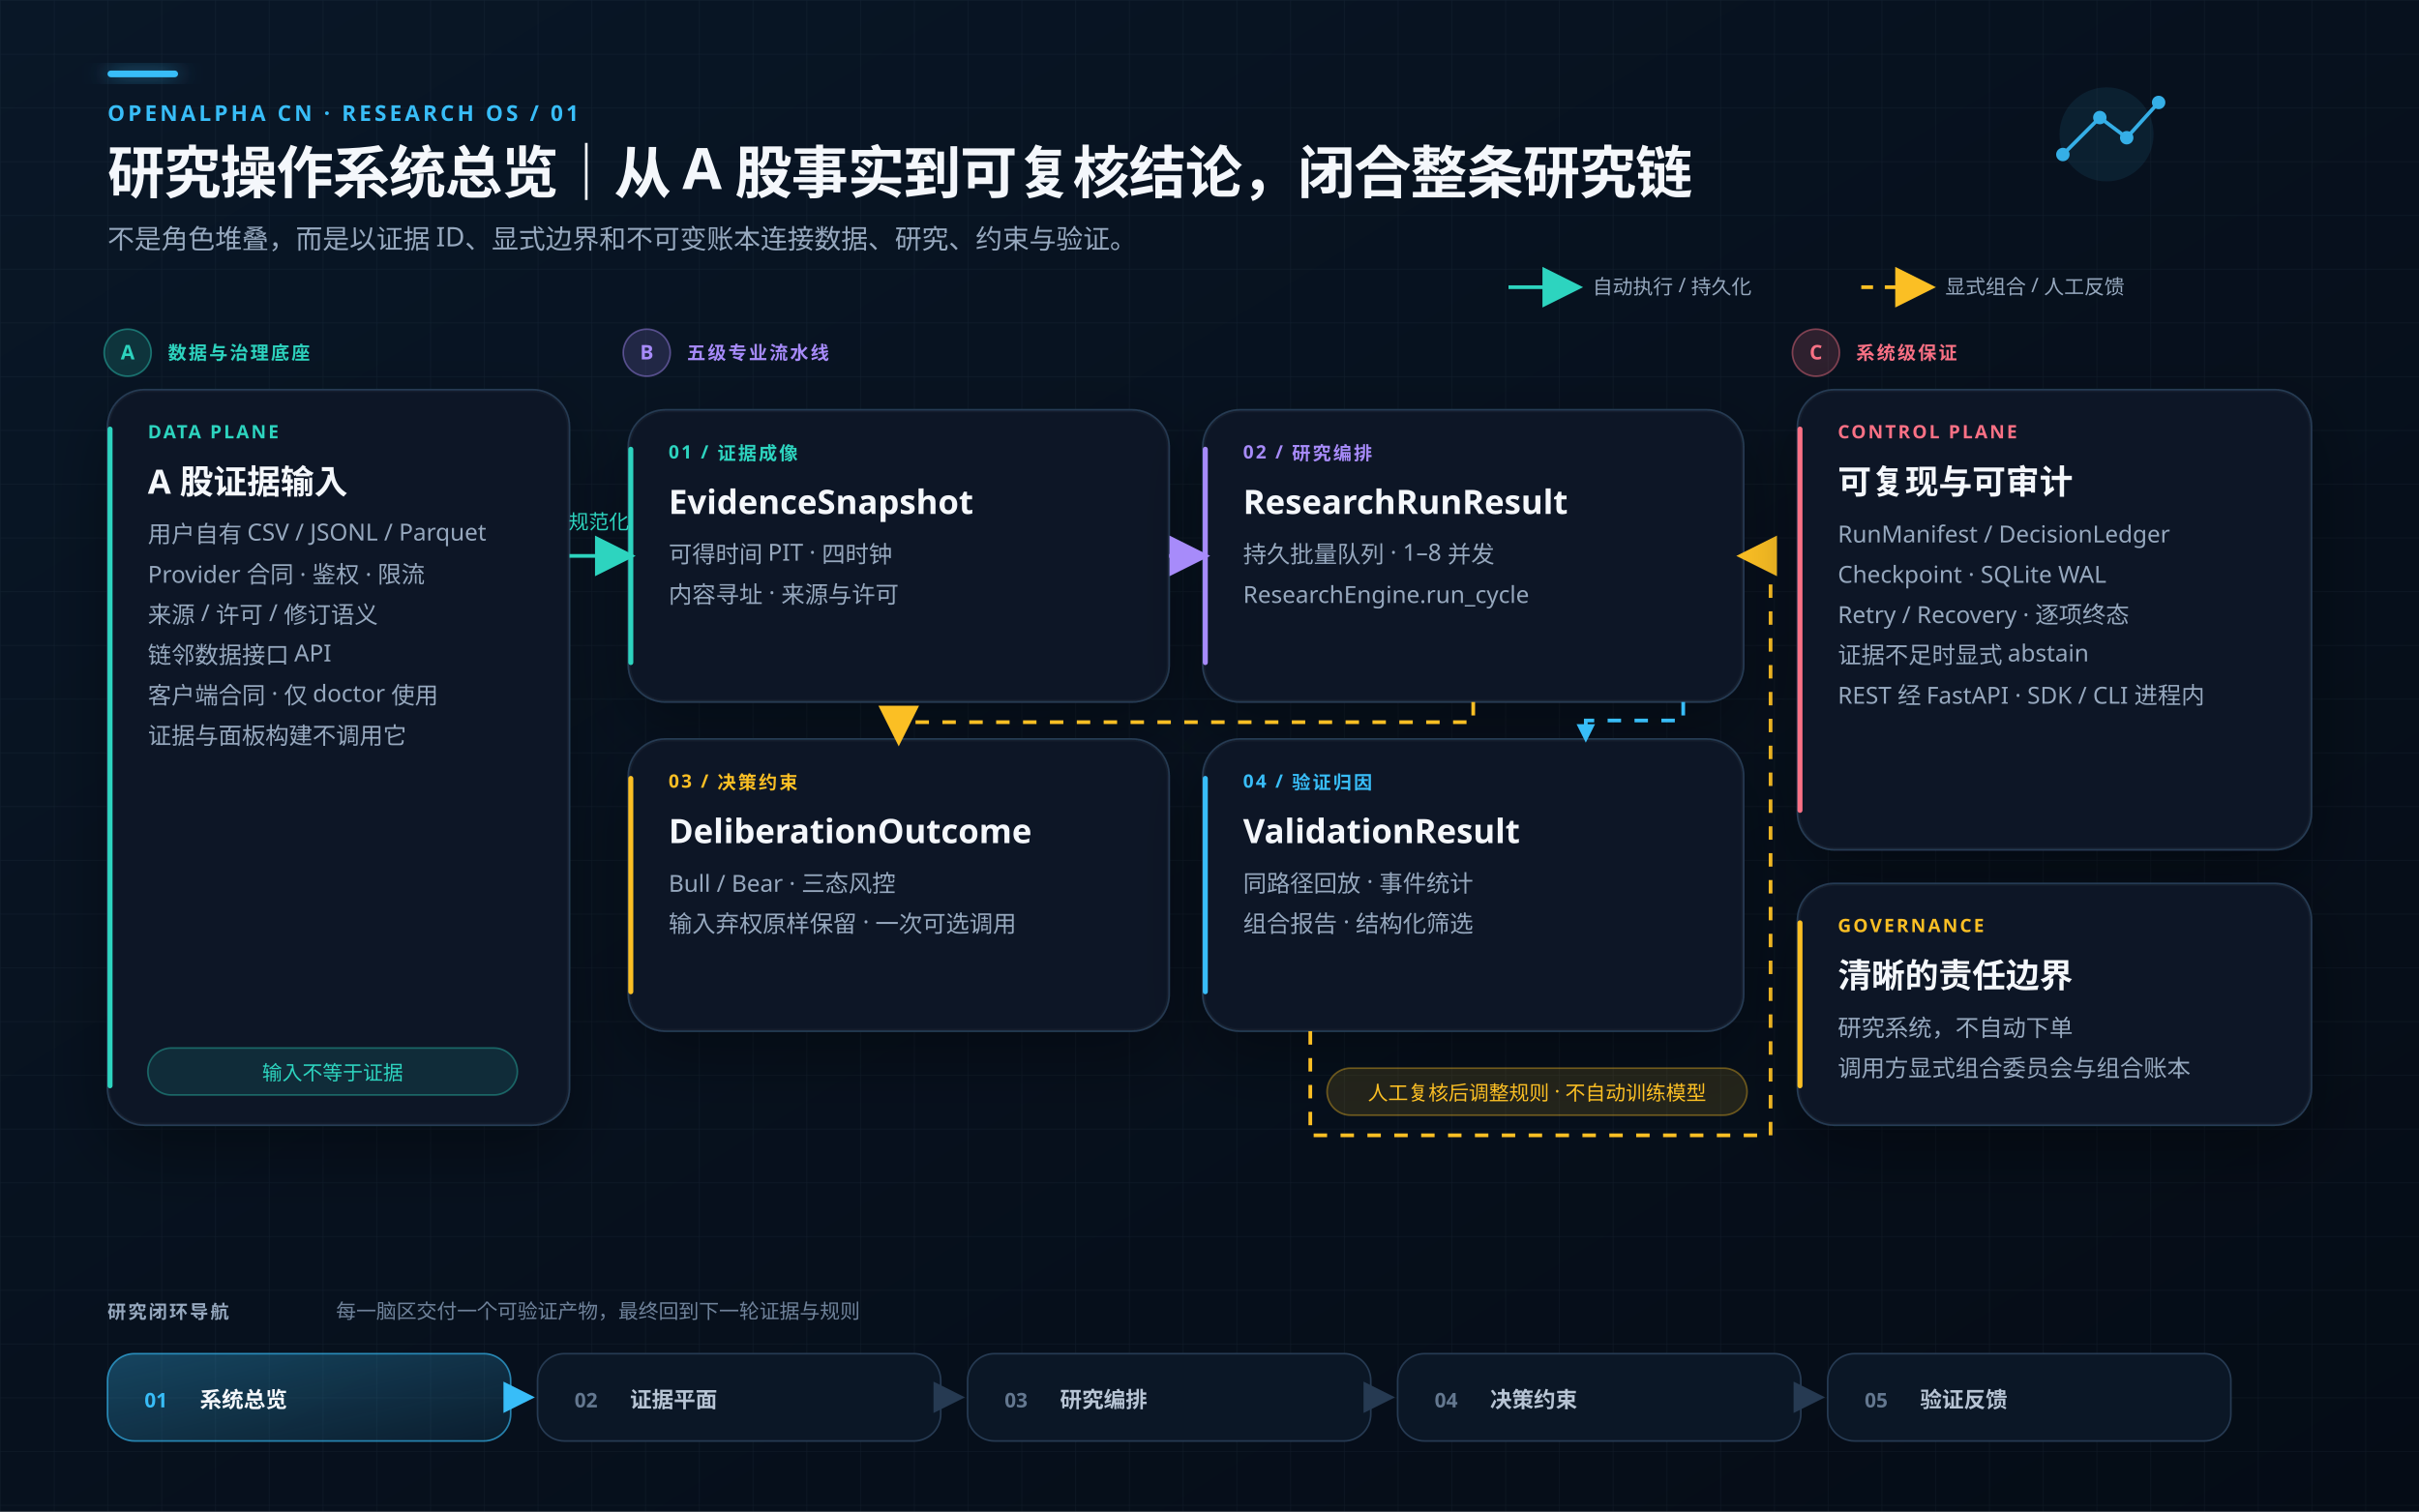
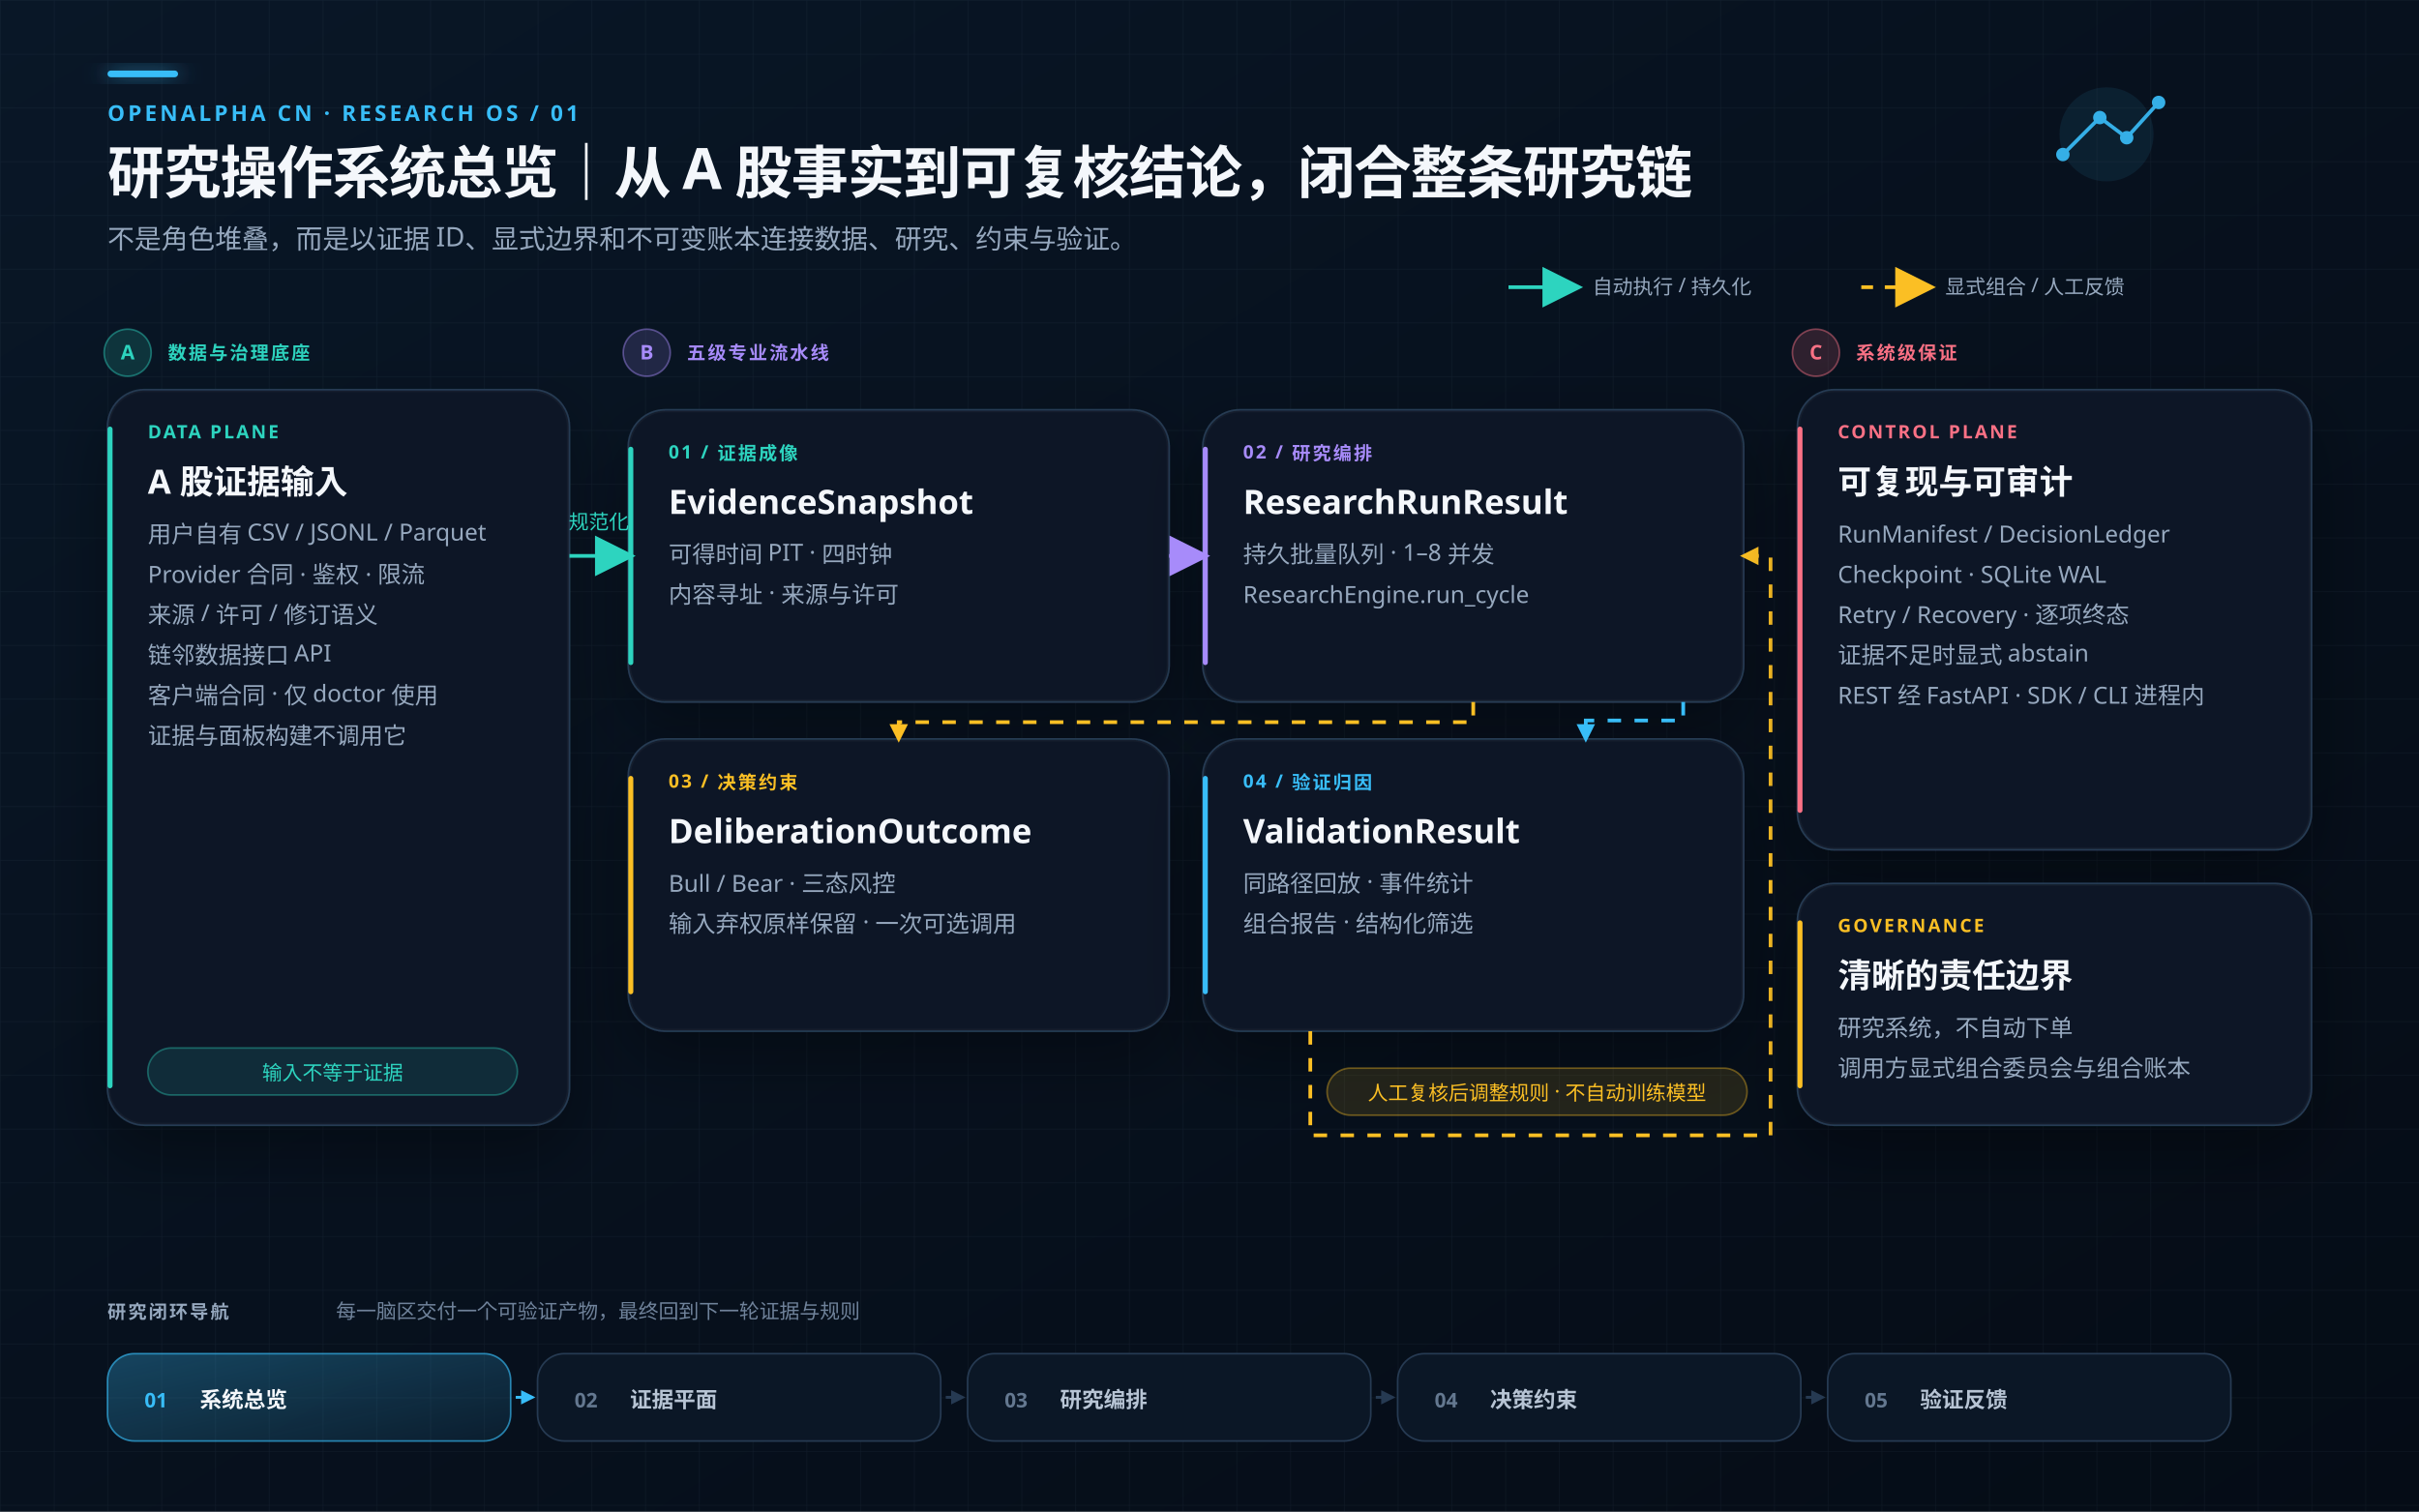
<svg xmlns="http://www.w3.org/2000/svg" width="1440" height="900" viewBox="0 0 1440 900" role="img" aria-labelledby="title desc">
  <defs>
    <linearGradient id="bgGradient" x1="0" y1="0" x2="1" y2="1">
      <stop offset="0" stop-color="#091727" />
      <stop offset=".48" stop-color="#07111E" />
      <stop offset="1" stop-color="#050C16" />
    </linearGradient>
    <radialGradient id="ambient" cx="0" cy="0" r="1" gradientTransform="translate(1160 40) rotate(135) scale(600 420)">
      <stop offset="0" stop-color="#38BDF8" stop-opacity=".16" />
      <stop offset=".62" stop-color="#38BDF8" stop-opacity=".025" />
      <stop offset="1" stop-color="#38BDF8" stop-opacity="0" />
    </radialGradient>
    <linearGradient id="activeNav" x1="0" y1="0" x2="1" y2="1">
      <stop offset="0" stop-color="#38BDF8" stop-opacity=".30" />
      <stop offset="1" stop-color="#38BDF8" stop-opacity=".08" />
    </linearGradient>
    <filter id="shadow" x="-20%" y="-20%" width="150%" height="170%">
      <feDropShadow dx="0" dy="16" stdDeviation="20" flood-color="#000000" flood-opacity=".34" />
    </filter>
    <filter id="softGlow" x="-100%" y="-100%" width="300%" height="300%">
      <feGaussianBlur stdDeviation="7" result="blur" />
      <feMerge>
        <feMergeNode in="blur" />
        <feMergeNode in="SourceGraphic" />
      </feMerge>
    </filter>
    <pattern id="grid" width="32" height="32" patternUnits="userSpaceOnUse">
      <path d="M32 0H0V32" fill="none" stroke="#6D87A3" stroke-width=".55" opacity=".12" />
    </pattern>
    <marker id="arrow-2DD4BF" markerWidth="11" markerHeight="11" refX="9" refY="5.5" orient="auto" markerUnits="strokeWidth">
      <path d="M0 0L11 5.5L0 11Z" fill="#2DD4BF" />
    </marker>
    <marker id="arrowShort-2DD4BF" markerWidth="5" markerHeight="5" refX="4" refY="2.5" orient="auto" markerUnits="strokeWidth">
      <path d="M0 0L5 2.5L0 5Z" fill="#2DD4BF" />
    </marker>
    <marker id="arrow-38BDF8" markerWidth="11" markerHeight="11" refX="9" refY="5.5" orient="auto" markerUnits="strokeWidth">
      <path d="M0 0L11 5.5L0 11Z" fill="#38BDF8" />
    </marker>
    <marker id="arrowShort-38BDF8" markerWidth="5" markerHeight="5" refX="4" refY="2.5" orient="auto" markerUnits="strokeWidth">
      <path d="M0 0L5 2.5L0 5Z" fill="#38BDF8" />
    </marker>
    <marker id="arrow-A78BFA" markerWidth="11" markerHeight="11" refX="9" refY="5.5" orient="auto" markerUnits="strokeWidth">
      <path d="M0 0L11 5.5L0 11Z" fill="#A78BFA" />
    </marker>
    <marker id="arrowShort-A78BFA" markerWidth="5" markerHeight="5" refX="4" refY="2.5" orient="auto" markerUnits="strokeWidth">
      <path d="M0 0L5 2.5L0 5Z" fill="#A78BFA" />
    </marker>
    <marker id="arrow-FBBF24" markerWidth="11" markerHeight="11" refX="9" refY="5.5" orient="auto" markerUnits="strokeWidth">
      <path d="M0 0L11 5.5L0 11Z" fill="#FBBF24" />
    </marker>
    <marker id="arrowShort-FBBF24" markerWidth="5" markerHeight="5" refX="4" refY="2.5" orient="auto" markerUnits="strokeWidth">
      <path d="M0 0L5 2.5L0 5Z" fill="#FBBF24" />
    </marker>
    <marker id="arrow-FB7185" markerWidth="11" markerHeight="11" refX="9" refY="5.5" orient="auto" markerUnits="strokeWidth">
      <path d="M0 0L11 5.5L0 11Z" fill="#FB7185" />
    </marker>
    <marker id="arrowShort-FB7185" markerWidth="5" markerHeight="5" refX="4" refY="2.5" orient="auto" markerUnits="strokeWidth">
      <path d="M0 0L5 2.5L0 5Z" fill="#FB7185" />
    </marker>
    <marker id="arrow-A3E635" markerWidth="11" markerHeight="11" refX="9" refY="5.5" orient="auto" markerUnits="strokeWidth">
      <path d="M0 0L11 5.5L0 11Z" fill="#A3E635" />
    </marker>
    <marker id="arrowShort-A3E635" markerWidth="5" markerHeight="5" refX="4" refY="2.5" orient="auto" markerUnits="strokeWidth">
      <path d="M0 0L5 2.5L0 5Z" fill="#A3E635" />
    </marker>
    <marker id="arrow-263A52" markerWidth="11" markerHeight="11" refX="9" refY="5.5" orient="auto" markerUnits="strokeWidth">
      <path d="M0 0L11 5.5L0 11Z" fill="#263A52" />
    </marker>
    <marker id="arrowShort-263A52" markerWidth="5" markerHeight="5" refX="4" refY="2.5" orient="auto" markerUnits="strokeWidth">
      <path d="M0 0L5 2.5L0 5Z" fill="#263A52" />
    </marker>
    <style>
      text { font-family: Geist, "Plus Jakarta Sans", "Noto Sans SC", "Microsoft YaHei", sans-serif; }
      .eyebrow { font-size: 13px; font-weight: 760; letter-spacing: 1.8px; }
      .title { font-size: 34px; font-weight: 760; letter-spacing: -.5px; }
      .subtitle { font-size: 16px; font-weight: 480; }
      .micro { font-size: 11px; font-weight: 760; letter-spacing: 1.25px; }
      .cardTitle { font-size: 20px; font-weight: 720; }
      .cardTitleTight { font-size: 17px; font-weight: 720; }
      .body { font-size: 14px; font-weight: 490; }
      .small { font-size: 12px; font-weight: 520; }
      .mono { font-size: 12px; font-weight: 680; font-family: Geist Mono, "Noto Sans Mono CJK SC", monospace; }
      .metric { font-size: 28px; font-weight: 780; letter-spacing: -.5px; }
      .nav { font-size: 13px; font-weight: 680; }
      .navNum { font-size: 12px; font-weight: 800; }
    </style>
  </defs>
  <rect width="1440" height="900" fill="#07111E" />
  <rect width="1440" height="900" fill="url(#bgGradient)" />
  <rect width="1440" height="900" fill="url(#ambient)" />
  <rect width="1440" height="900" fill="url(#grid)" />
  <rect x="64" y="42" width="42" height="4" rx="2" fill="#38BDF8" filter="url(#softGlow)" />
  <text x="64" y="72" class="eyebrow" fill="#38BDF8">OPENALPHA CN · RESEARCH OS / 01</text>
  <text x="64" y="115" class="title" fill="#F4F7FB">研究操作系统总览｜从 A 股事实到可复核结论，闭合整条研究链</text>
  <text x="64" y="148" class="subtitle" fill="#96A8BE">不是角色堆叠，而是以证据 ID、显式边界和不可变账本连接数据、研究、约束与验证。</text>
  <g transform="translate(1210 50)" opacity=".92">
    <circle cx="44" cy="30" r="28" fill="#38BDF8" opacity=".09" />
    <path d="M18 42L40 20L56 32L75 11" fill="none" stroke="#38BDF8" stroke-width="2.2" />
    <circle cx="18" cy="42" r="4" fill="#38BDF8" />
    <circle cx="40" cy="20" r="4" fill="#38BDF8" />
    <circle cx="56" cy="32" r="4" fill="#38BDF8" />
    <circle cx="75" cy="11" r="4" fill="#38BDF8" />
  </g>
  <line x1="898" y1="171" x2="938" y2="171" stroke="#2DD4BF" stroke-width="2.2" marker-end="url(#arrow-2DD4BF)" />
  <text x="948" y="175" class="small" fill="#96A8BE" text-anchor="start" opacity="1">自动执行 / 持久化</text>
  <line x1="1108" y1="171" x2="1148" y2="171" stroke="#FBBF24" stroke-width="2.2" stroke-dasharray="7 7" marker-end="url(#arrow-FBBF24)" />
  <text x="1158" y="175" class="small" fill="#96A8BE" text-anchor="start" opacity="1">显式组合 / 人工反馈</text>
  <circle cx="76" cy="210" r="14" fill="#2DD4BF" fill-opacity=".16" stroke="#2DD4BF" stroke-opacity=".45" />
  <text x="76" y="214" class="navNum" fill="#2DD4BF" text-anchor="middle" opacity="1">A</text>
  <text x="100" y="214" class="micro" fill="#2DD4BF" text-anchor="start" opacity="1">数据与治理底座</text>
  <rect x="64" y="232" width="275" height="438" rx="22" fill="#0C1928" stroke="#263A52" filter="url(#shadow)" />
  <rect x="65" y="233" width="273" height="436" rx="21" fill="none" stroke="#FFFFFF" stroke-opacity=".035" />
  <rect x="64" y="254" width="3" height="394" rx="1.5" fill="#2DD4BF" />
  <text x="88" y="261" class="micro" fill="#2DD4BF" text-anchor="start" opacity="1">DATA PLANE</text>
  <text x="88" y="294" class="cardTitle" fill="#F4F7FB" text-anchor="start" opacity="1">A 股证据输入</text>
  <text x="88" y="323" class="body" fill="#96A8BE" text-anchor="start" opacity="1">用户自有 CSV / JSONL / Parquet</text>
  <text x="88" y="347" class="body" fill="#96A8BE" text-anchor="start" opacity="1">Provider 合同 · 鉴权 · 限流</text>
  <text x="88" y="371" class="body" fill="#96A8BE" text-anchor="start" opacity="1">来源 / 许可 / 修订语义</text>
  <text x="88" y="395" class="body" fill="#96A8BE" text-anchor="start" opacity="1">链邻数据接口 API</text>
  <text x="88" y="419" class="body" fill="#96A8BE" text-anchor="start" opacity="1">客户端合同 · 仅 doctor 使用</text>
  <text x="88" y="443" class="body" fill="#96A8BE" text-anchor="start" opacity="1">证据与面板构建不调用它</text>
  <rect x="88" y="624" width="220" height="28" rx="14" fill="#2DD4BF" fill-opacity="0.12" stroke="#2DD4BF" stroke-opacity=".38" />
  <text x="198.0" y="643" class="small" fill="#2DD4BF" text-anchor="middle" opacity="1">输入不等于证据</text>
  <circle cx="385" cy="210" r="14" fill="#A78BFA" fill-opacity=".16" stroke="#A78BFA" stroke-opacity=".45" />
  <text x="385" y="214" class="navNum" fill="#A78BFA" text-anchor="middle" opacity="1">B</text>
  <text x="409" y="214" class="micro" fill="#A78BFA" text-anchor="start" opacity="1">五级专业流水线</text>
  <rect x="374" y="244" width="322" height="174" rx="22" fill="#0C1928" stroke="#263A52" filter="url(#shadow)" />
  <rect x="375" y="245" width="320" height="172" rx="21" fill="none" stroke="#FFFFFF" stroke-opacity=".035" />
  <rect x="374" y="266" width="3" height="130" rx="1.5" fill="#2DD4BF" />
  <text x="398" y="273" class="micro" fill="#2DD4BF" text-anchor="start" opacity="1">01 / 证据成像</text>
  <text x="398" y="306" class="cardTitle" fill="#F4F7FB" text-anchor="start" opacity="1">EvidenceSnapshot</text>
  <text x="398" y="335" class="body" fill="#96A8BE" text-anchor="start" opacity="1">可得时间 PIT · 四时钟</text>
  <text x="398" y="359" class="body" fill="#96A8BE" text-anchor="start" opacity="1">内容寻址 · 来源与许可</text>
  <rect x="716" y="244" width="322" height="174" rx="22" fill="#0C1928" stroke="#263A52" filter="url(#shadow)" />
  <rect x="717" y="245" width="320" height="172" rx="21" fill="none" stroke="#FFFFFF" stroke-opacity=".035" />
  <rect x="716" y="266" width="3" height="130" rx="1.5" fill="#A78BFA" />
  <text x="740" y="273" class="micro" fill="#A78BFA" text-anchor="start" opacity="1">02 / 研究编排</text>
  <text x="740" y="306" class="cardTitle" fill="#F4F7FB" text-anchor="start" opacity="1">ResearchRunResult</text>
  <text x="740" y="335" class="body" fill="#96A8BE" text-anchor="start" opacity="1">持久批量队列 · 1–8 并发</text>
  <text x="740" y="359" class="body" fill="#96A8BE" text-anchor="start" opacity="1">ResearchEngine.run_cycle</text>
  <rect x="374" y="440" width="322" height="174" rx="22" fill="#0C1928" stroke="#263A52" filter="url(#shadow)" />
  <rect x="375" y="441" width="320" height="172" rx="21" fill="none" stroke="#FFFFFF" stroke-opacity=".035" />
  <rect x="374" y="462" width="3" height="130" rx="1.5" fill="#FBBF24" />
  <text x="398" y="469" class="micro" fill="#FBBF24" text-anchor="start" opacity="1">03 / 决策约束</text>
  <text x="398" y="502" class="cardTitle" fill="#F4F7FB" text-anchor="start" opacity="1">DeliberationOutcome</text>
  <text x="398" y="531" class="body" fill="#96A8BE" text-anchor="start" opacity="1">Bull / Bear · 三态风控</text>
  <text x="398" y="555" class="body" fill="#96A8BE" text-anchor="start" opacity="1">输入弃权原样保留 · 一次可选调用</text>
  <rect x="716" y="440" width="322" height="174" rx="22" fill="#0C1928" stroke="#263A52" filter="url(#shadow)" />
  <rect x="717" y="441" width="320" height="172" rx="21" fill="none" stroke="#FFFFFF" stroke-opacity=".035" />
  <rect x="716" y="462" width="3" height="130" rx="1.5" fill="#38BDF8" />
  <text x="740" y="469" class="micro" fill="#38BDF8" text-anchor="start" opacity="1">04 / 验证归因</text>
  <text x="740" y="502" class="cardTitle" fill="#F4F7FB" text-anchor="start" opacity="1">ValidationResult</text>
  <text x="740" y="531" class="body" fill="#96A8BE" text-anchor="start" opacity="1">同路径回放 · 事件统计</text>
  <text x="740" y="555" class="body" fill="#96A8BE" text-anchor="start" opacity="1">组合报告 · 结构化筛选</text>
  <path d="M696 331L716 331" fill="none" stroke="#A78BFA" stroke-width="2.2" marker-end="url(#arrow-A78BFA)" />
-   <path d="M877 418V430H535V440" fill="none" stroke="#FBBF24" stroke-width="2.2" stroke-dasharray="8 8" marker-end="url(#arrow-FBBF24)" opacity="1" />
+   <path d="M877 418V430H535V440" fill="none" stroke="#FBBF24" stroke-width="2.2" stroke-dasharray="8 8" marker-end="url(#arrowShort-FBBF24)" opacity="1" />
  <path d="M1002 418V429H944V440" fill="none" stroke="#38BDF8" stroke-width="2.2" stroke-dasharray="8 8" marker-end="url(#arrowShort-38BDF8)" opacity="1" />
-   <path d="M780 614V676H1054V331H1038" fill="none" stroke="#FBBF24" stroke-width="2.2" stroke-dasharray="8 8" marker-end="url(#arrow-FBBF24)" opacity="1" />
+   <path d="M780 614V676H1054V331H1038" fill="none" stroke="#FBBF24" stroke-width="2.2" stroke-dasharray="8 8" marker-end="url(#arrowShort-FBBF24)" opacity="1" />
  <rect x="790" y="636" width="250" height="28" rx="14" fill="#FBBF24" fill-opacity="0.12" stroke="#FBBF24" stroke-opacity=".38" />
  <text x="915.0" y="655" class="small" fill="#FBBF24" text-anchor="middle" opacity="1">人工复核后调整规则 · 不自动训练模型</text>
  <path d="M339 331L374 331" fill="none" stroke="#2DD4BF" stroke-width="2.2" marker-end="url(#arrow-2DD4BF)" />
  <text x="356.5" y="315" class="small" fill="#2DD4BF" text-anchor="middle" opacity="1">规范化</text>
  <circle cx="1081" cy="210" r="14" fill="#FB7185" fill-opacity=".16" stroke="#FB7185" stroke-opacity=".45" />
  <text x="1081" y="214" class="navNum" fill="#FB7185" text-anchor="middle" opacity="1">C</text>
  <text x="1105" y="214" class="micro" fill="#FB7185" text-anchor="start" opacity="1">系统级保证</text>
  <rect x="1070" y="232" width="306" height="274" rx="22" fill="#0C1928" stroke="#263A52" filter="url(#shadow)" />
  <rect x="1071" y="233" width="304" height="272" rx="21" fill="none" stroke="#FFFFFF" stroke-opacity=".035" />
  <rect x="1070" y="254" width="3" height="230" rx="1.5" fill="#FB7185" />
  <text x="1094" y="261" class="micro" fill="#FB7185" text-anchor="start" opacity="1">CONTROL PLANE</text>
  <text x="1094" y="294" class="cardTitle" fill="#F4F7FB" text-anchor="start" opacity="1">可复现与可审计</text>
  <text x="1094" y="323" class="body" fill="#96A8BE" text-anchor="start" opacity="1">RunManifest / DecisionLedger</text>
  <text x="1094" y="347" class="body" fill="#96A8BE" text-anchor="start" opacity="1">Checkpoint · SQLite WAL</text>
  <text x="1094" y="371" class="body" fill="#96A8BE" text-anchor="start" opacity="1">Retry / Recovery · 逐项终态</text>
  <text x="1094" y="395" class="body" fill="#96A8BE" text-anchor="start" opacity="1">证据不足时显式 abstain</text>
  <text x="1094" y="419" class="body" fill="#96A8BE" text-anchor="start" opacity="1">REST 经 FastAPI · SDK / CLI 进程内</text>
  <rect x="1070" y="526" width="306" height="144" rx="22" fill="#0C1928" stroke="#263A52" filter="url(#shadow)" />
  <rect x="1071" y="527" width="304" height="142" rx="21" fill="none" stroke="#FFFFFF" stroke-opacity=".035" />
  <rect x="1070" y="548" width="3" height="100" rx="1.5" fill="#FBBF24" />
  <text x="1094" y="555" class="micro" fill="#FBBF24" text-anchor="start" opacity="1">GOVERNANCE</text>
  <text x="1094" y="588" class="cardTitle" fill="#F4F7FB" text-anchor="start" opacity="1">清晰的责任边界</text>
  <text x="1094" y="617" class="body" fill="#96A8BE" text-anchor="start" opacity="1">研究系统，不自动下单</text>
  <text x="1094" y="641" class="body" fill="#96A8BE" text-anchor="start" opacity="1">调用方显式组合委员会与组合账本</text>
  <text x="64" y="785" class="micro" fill="#96A8BE" text-anchor="start" opacity="1">研究闭环导航</text>
  <text x="200" y="785" class="small" fill="#6F829A" text-anchor="start" opacity="1">每一脑区交付一个可验证产物，最终回到下一轮证据与规则</text>
  <rect x="64" y="806" width="240" height="52" rx="16" fill="url(#activeNav)" stroke="#38BDF8" stroke-opacity=".64" />
  <text x="86" y="838" class="navNum" fill="#38BDF8" text-anchor="start" opacity="1">01</text>
  <text x="119" y="838" class="nav" fill="#F4F7FB" text-anchor="start" opacity="1">系统总览</text>
-   <path d="M309 832H315" stroke="#38BDF8" stroke-width="1.7" marker-end="url(#arrow-38BDF8)" />
+   <path d="M307 832H317" stroke="#38BDF8" stroke-width="1.7" marker-end="url(#arrowShort-38BDF8)" />
  <rect x="320" y="806" width="240" height="52" rx="16" fill="#0B1726" stroke="#263A52" />
  <text x="342" y="838" class="navNum" fill="#647890" text-anchor="start" opacity="1">02</text>
  <text x="375" y="838" class="nav" fill="#B7C4D4" text-anchor="start" opacity="1">证据平面</text>
-   <path d="M565 832H571" stroke="#263A52" stroke-width="1.7" marker-end="url(#arrow-263A52)" />
+   <path d="M563 832H573" stroke="#263A52" stroke-width="1.7" marker-end="url(#arrowShort-263A52)" />
  <rect x="576" y="806" width="240" height="52" rx="16" fill="#0B1726" stroke="#263A52" />
  <text x="598" y="838" class="navNum" fill="#647890" text-anchor="start" opacity="1">03</text>
  <text x="631" y="838" class="nav" fill="#B7C4D4" text-anchor="start" opacity="1">研究编排</text>
-   <path d="M821 832H827" stroke="#263A52" stroke-width="1.7" marker-end="url(#arrow-263A52)" />
+   <path d="M819 832H829" stroke="#263A52" stroke-width="1.7" marker-end="url(#arrowShort-263A52)" />
  <rect x="832" y="806" width="240" height="52" rx="16" fill="#0B1726" stroke="#263A52" />
  <text x="854" y="838" class="navNum" fill="#647890" text-anchor="start" opacity="1">04</text>
  <text x="887" y="838" class="nav" fill="#B7C4D4" text-anchor="start" opacity="1">决策约束</text>
-   <path d="M1077 832H1083" stroke="#263A52" stroke-width="1.7" marker-end="url(#arrow-263A52)" />
+   <path d="M1075 832H1085" stroke="#263A52" stroke-width="1.7" marker-end="url(#arrowShort-263A52)" />
  <rect x="1088" y="806" width="240" height="52" rx="16" fill="#0B1726" stroke="#263A52" />
  <text x="1110" y="838" class="navNum" fill="#647890" text-anchor="start" opacity="1">05</text>
  <text x="1143" y="838" class="nav" fill="#B7C4D4" text-anchor="start" opacity="1">验证反馈</text>
</svg>
